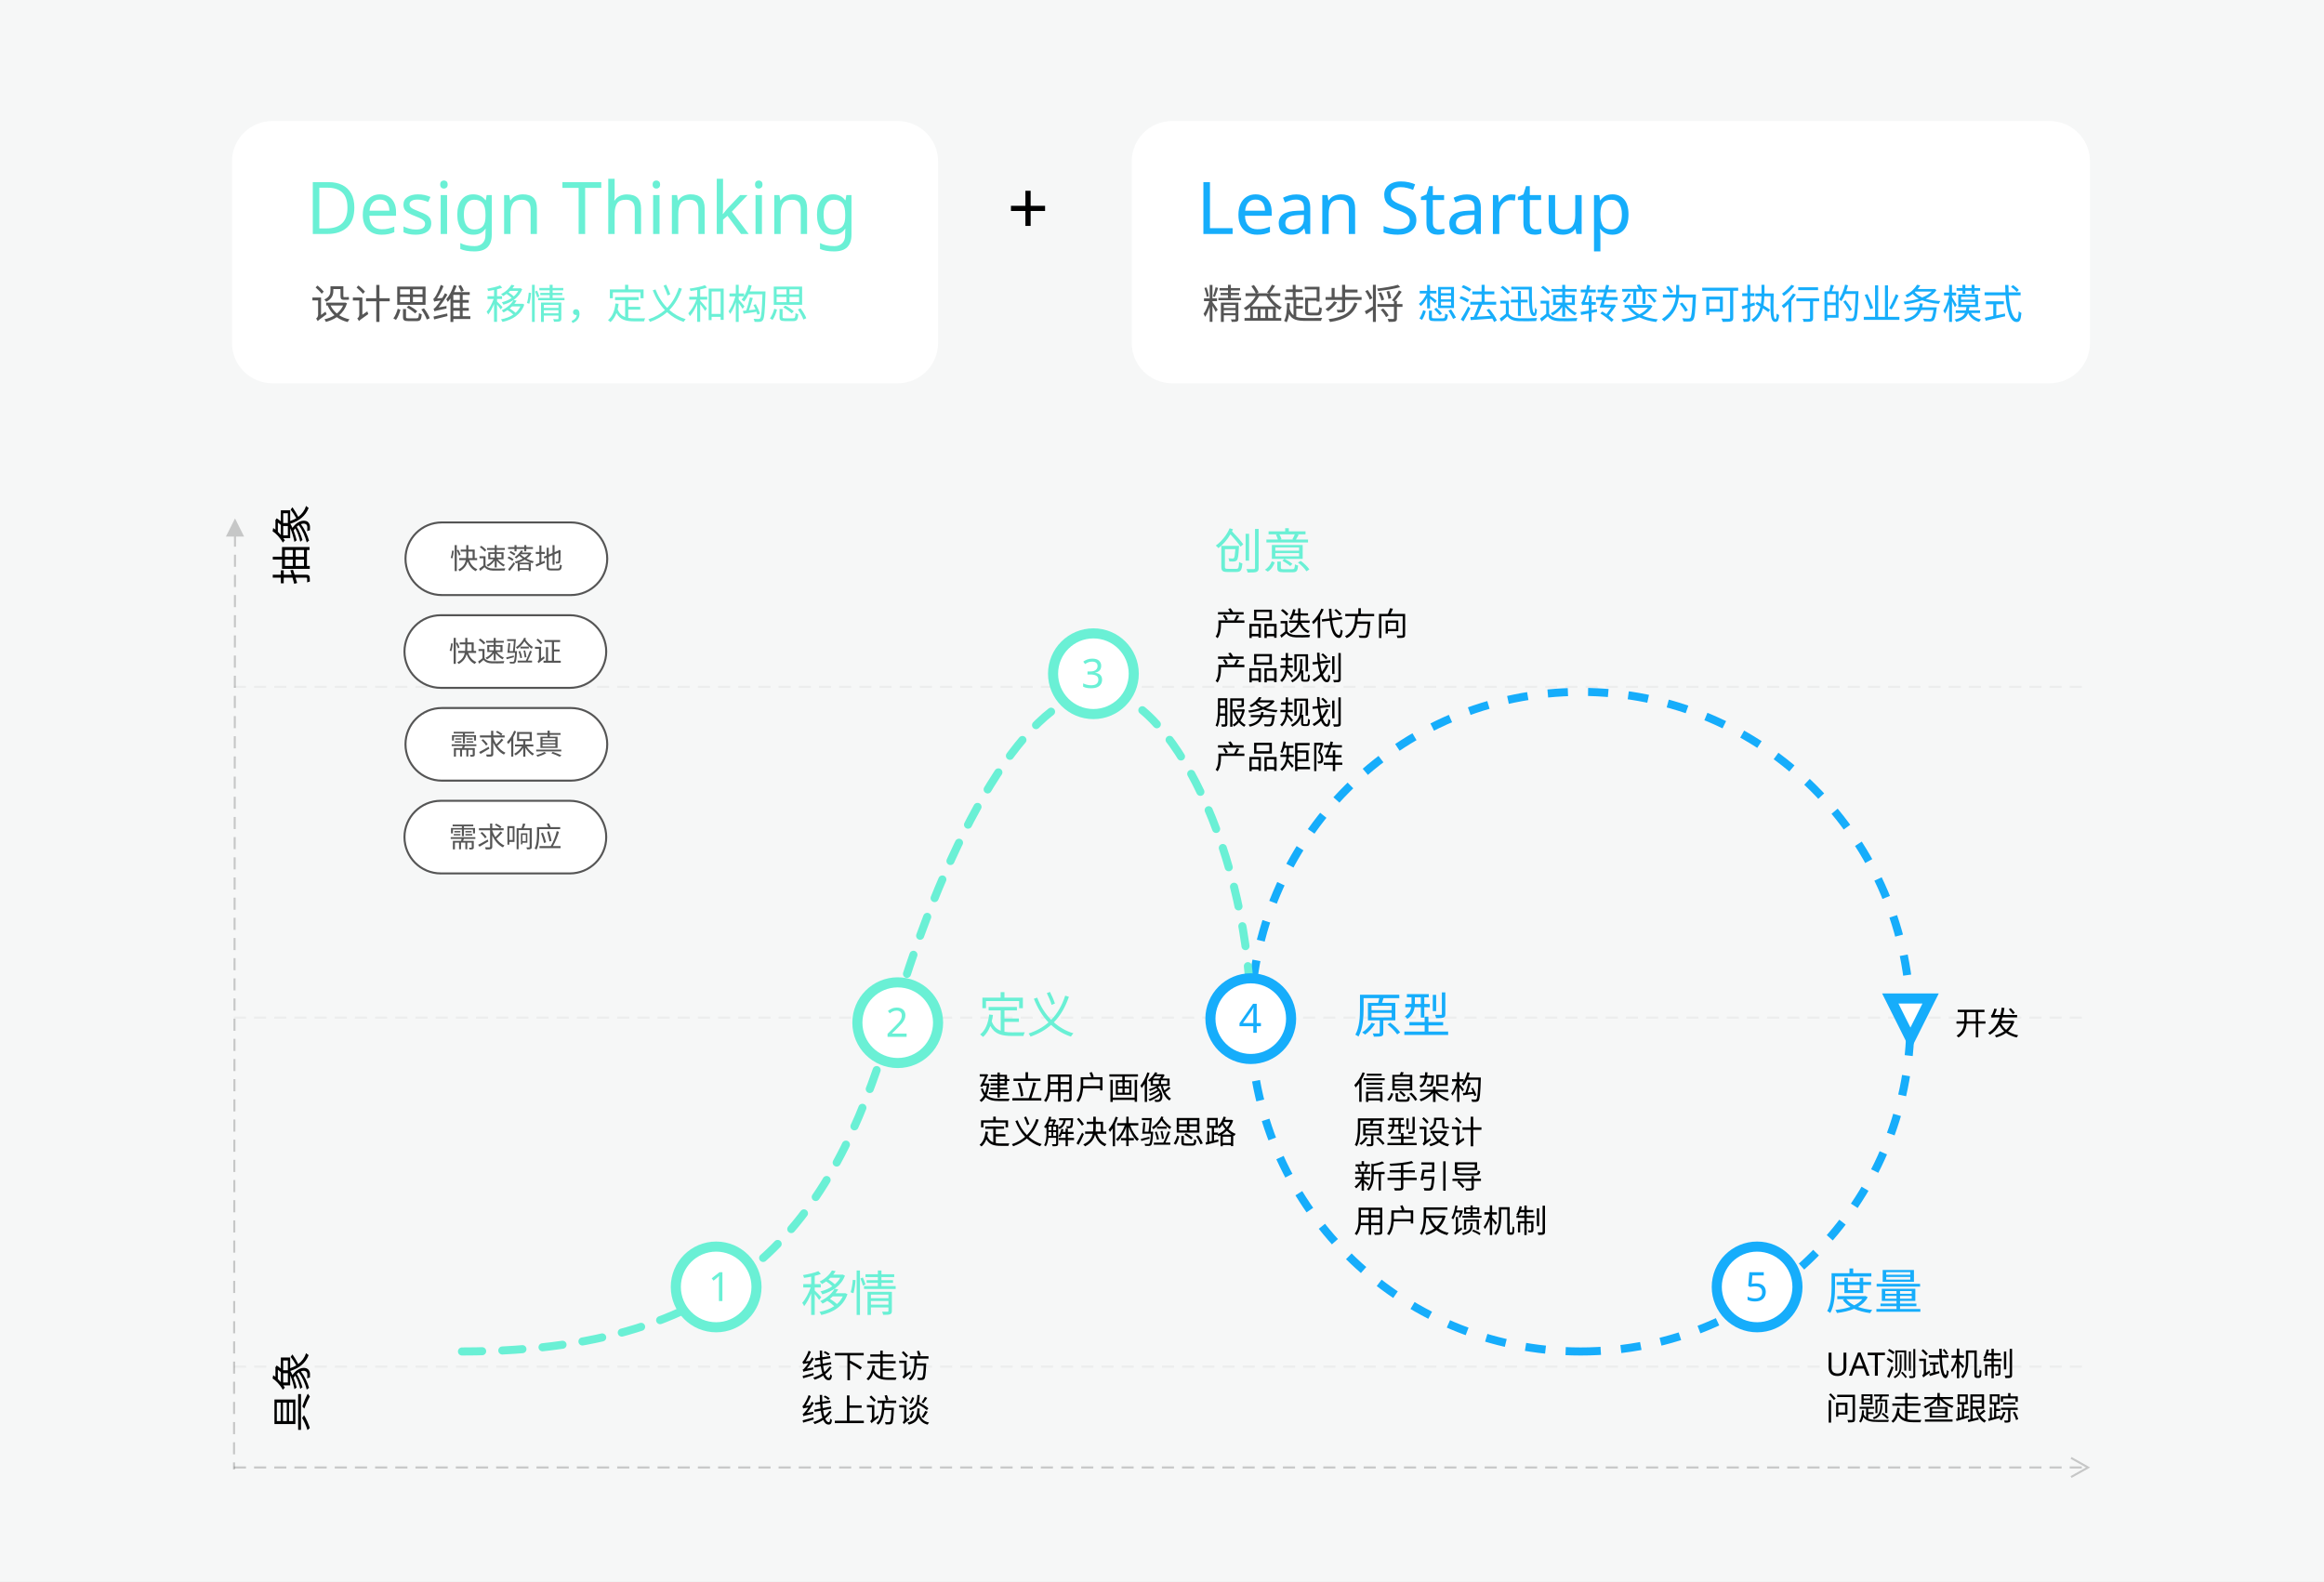
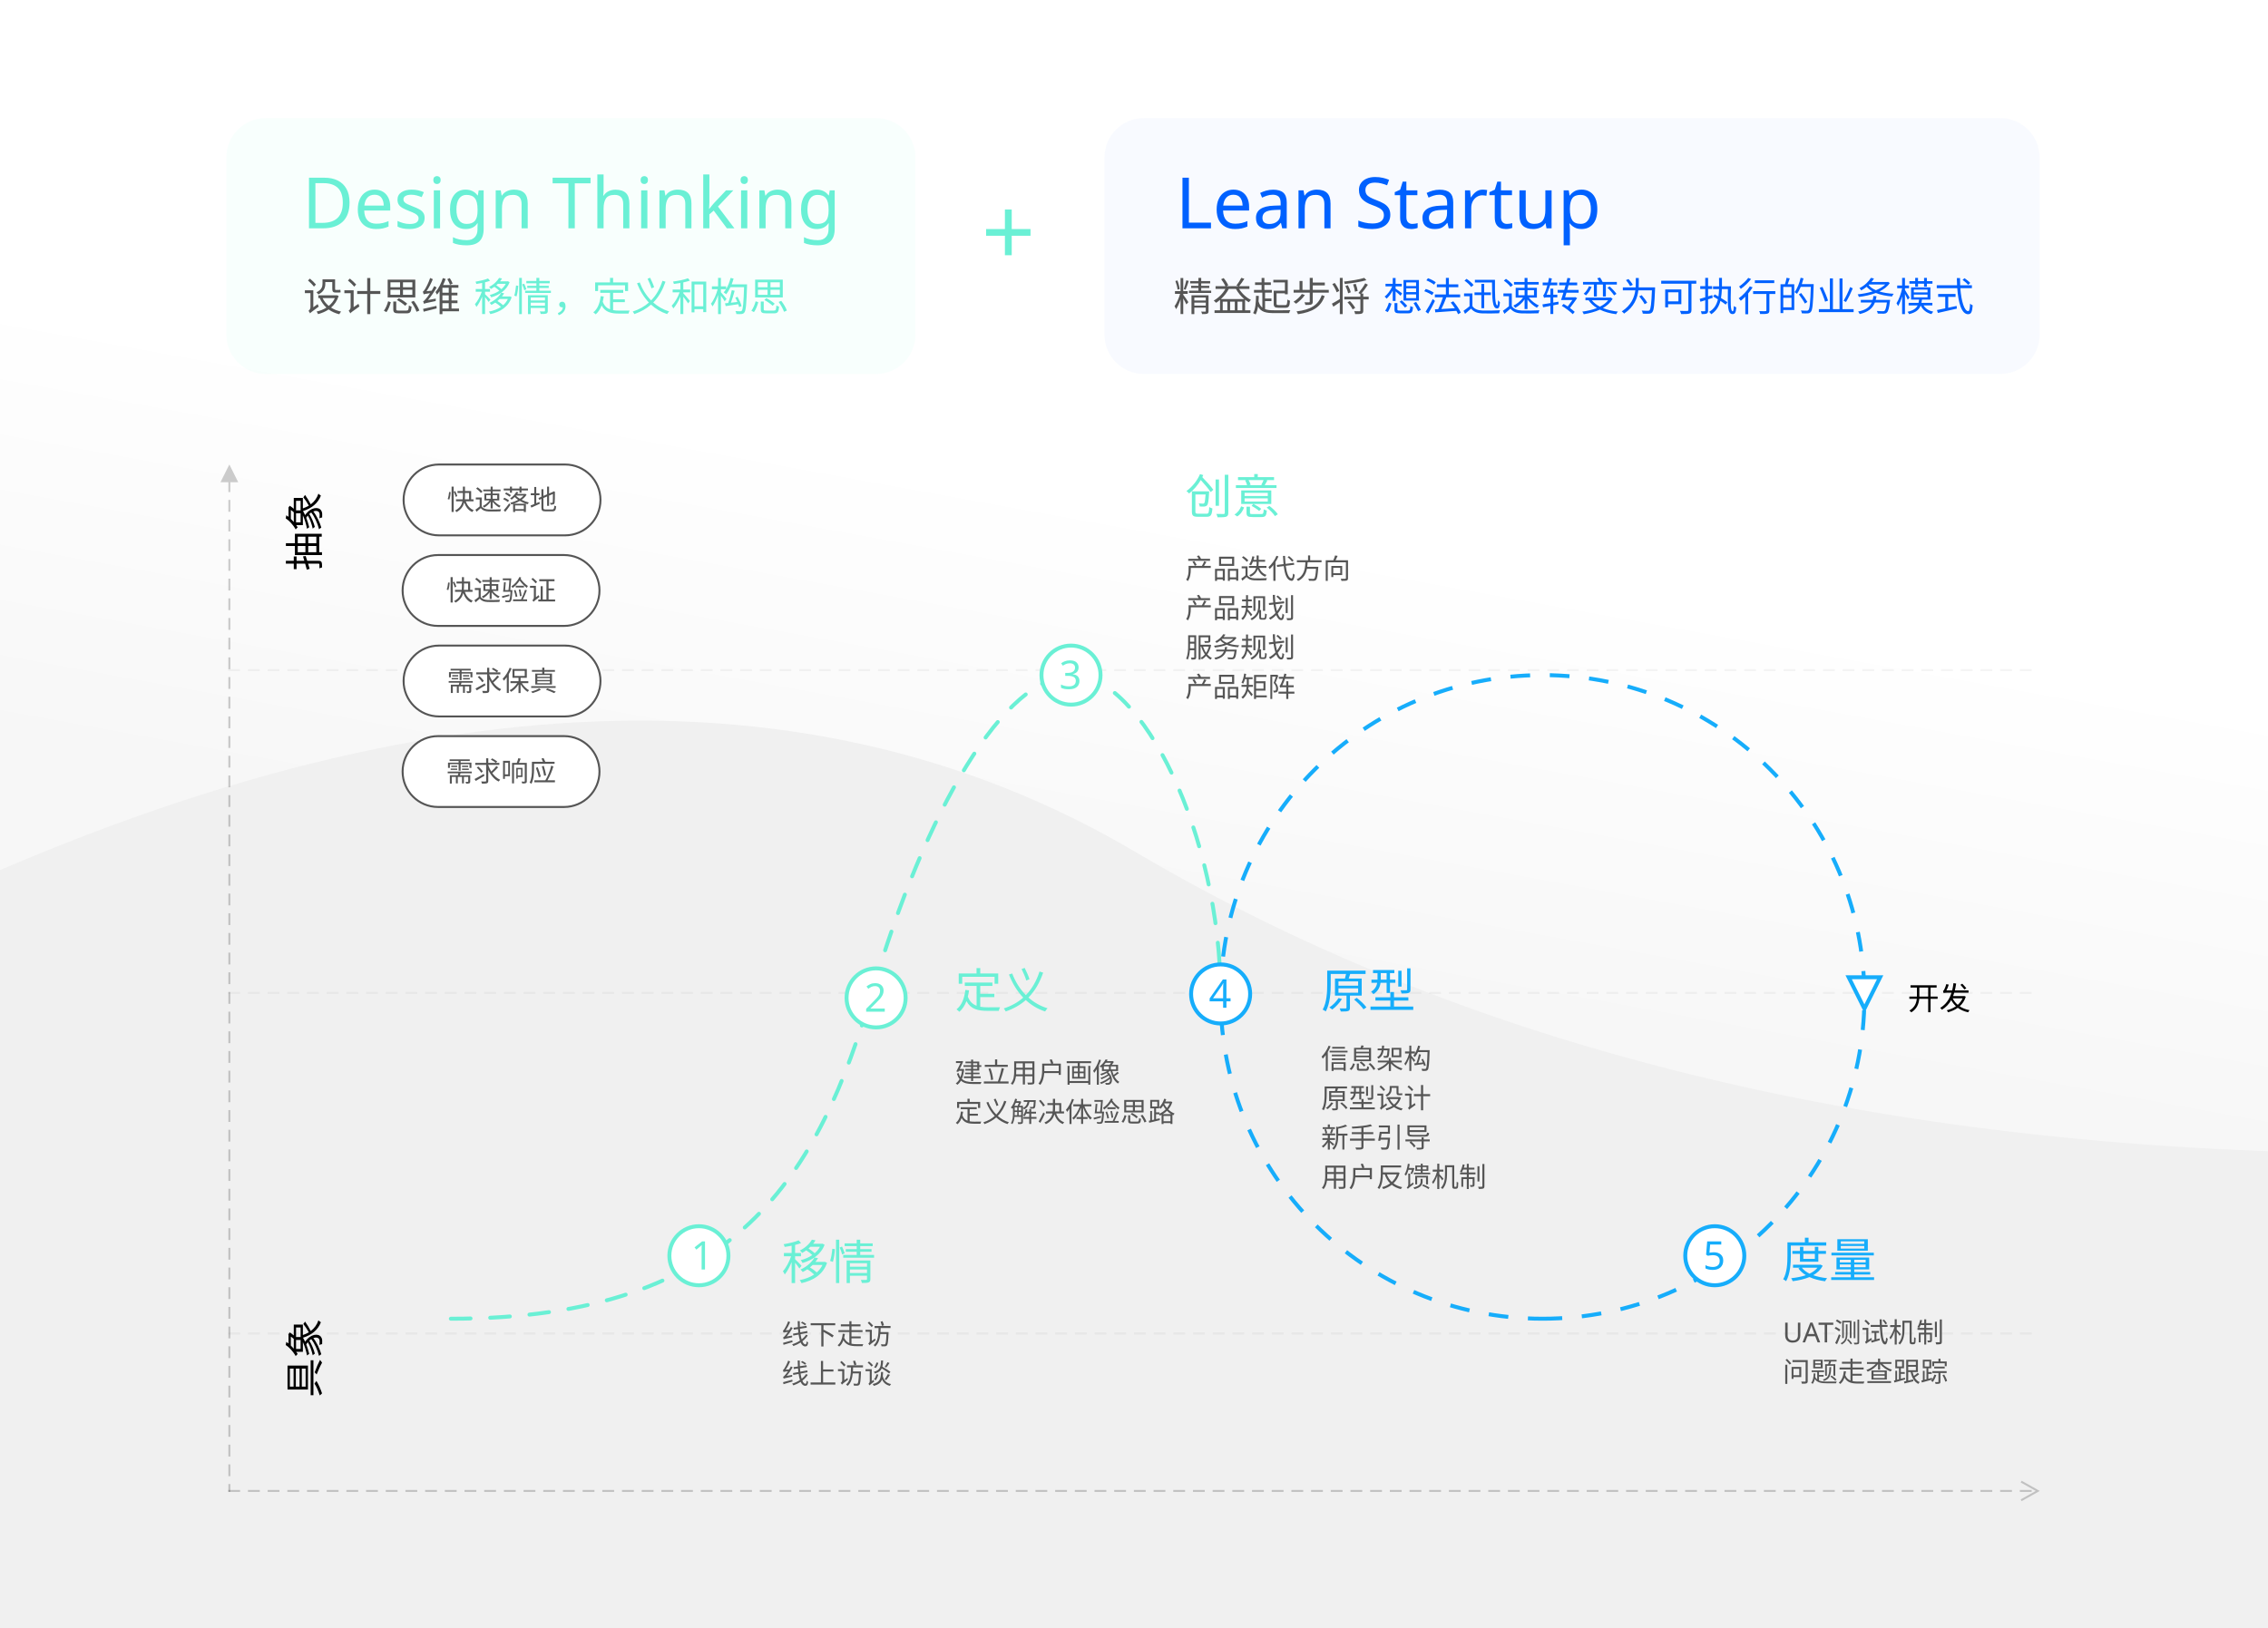
- <svg xmlns="http://www.w3.org/2000/svg" width="1152px" height="784px" viewBox="0 0 1152 784" version="1.1">
+ <svg xmlns="http://www.w3.org/2000/svg" xmlns:xlink="http://www.w3.org/1999/xlink" width="1152px" height="827px" viewBox="0 0 1152 827" version="1.1">
+   <defs>
+     <rect id="path-1" x="0" y="0" width="1152" height="827" />
+     <linearGradient x1="59.523%" y1="51.56%" x2="48.038%" y2="82.498%" id="linearGradient-3">
+       <stop stop-color="#FFFFFF" offset="0%" />
+       <stop stop-color="#FFFFFF" offset="0.881%" />
+       <stop stop-color="#F7F7F7" offset="100%" />
+     </linearGradient>
+   </defs>
  <g id="我的网页-0311" stroke="none" stroke-width="1" fill="none" fill-rule="evenodd">
    <g id="project-2" transform="translate(-414, -3967)">
      <g id="Group-4" transform="translate(414, 3967)">
-         <rect id="Rectangle-Copy-4" fill="#F6F7F7" x="0" y="0" width="1152" height="784" />
-         <g id="Group-86" transform="translate(115, 60)">
-           <rect id="Rectangle" fill="#FFFFFF" x="0" y="0" width="350" height="130" rx="20" />
-           <rect id="Rectangle-Copy-20" fill="#FFFFFF" x="446" y="0" width="475" height="130" rx="20" />
-           <text id="Design-Thinking-+-Le" font-family="PingFangSC-Semibold, PingFang SC" font-size="36" font-weight="500">
-             <tspan x="36.566" y="56" fill="#6AF0D5">Design Thinking</tspan>
-             <tspan x="312.398" y="56" fill="#FFFFFF">      </tspan>
-             <tspan x="384.326" y="56" fill="#000000">+</tspan>
-             <tspan x="406.106" y="56" fill="#FFFFFF">      </tspan>
-             <tspan x="478.034" y="56" fill="#16ADFB">Lean Startup</tspan>
-           </text>
-           <text id="设计思维-移情，定义和构思" font-family="PingFangSC-Semibold, PingFang SC" font-size="20" font-weight="500">
-             <tspan x="39" y="98" fill="#555555">设计思维 </tspan>
-             <tspan x="125.66" y="98" fill="#6AF0D5">移情，定义和构思</tspan>
-           </text>
-           <text id="精益起步将-想法迅速转变为可执行的业务模" font-family="PingFangSC-Semibold, PingFang SC" font-size="20" font-weight="500">
-             <tspan x="481" y="98" fill="#555555">精益起步将 </tspan>
-             <tspan x="587.66" y="98" fill="#16ADFB">想法迅速转变为可执行的业务模式</tspan>
-           </text>
+         <mask id="mask-2" fill="white">
+           <use xlink:href="#path-1" />
+         </mask>
+         <g id="Rectangle-Copy-4" />
+         <path d="M-75,477 C187,345.667 404.333,331 577,433 C749.667,535 963,586 1217,586 L1217,-56 L-75,-56 L-75,477 Z" id="Path-7" fill="url(#linearGradient-3)" mask="url(#mask-2)" />
+         <g id="Group-86" mask="url(#mask-2)">
+           <g transform="translate(115, 60)">
+             <rect id="Rectangle" fill-opacity="0.05" fill="#6AF0D5" fill-rule="evenodd" x="0" y="0" width="350" height="130" rx="20" />
+             <rect id="Rectangle-Copy-20" fill-opacity="0.03" fill="#0061FF" fill-rule="evenodd" x="446" y="0" width="475" height="130" rx="20" />
+             <text id="Design-Thinking-Lean" fill="none" font-family="PingFangSC-Semibold, PingFang SC" font-size="36" font-weight="500">
+               <tspan x="38.468" y="56" fill="#6AF0D5">Design Thinking</tspan>
+               <tspan x="314.3" y="56" fill="#FFFFFF">              </tspan>
+               <tspan x="482.132" y="56" fill="#0061FF">Lean Startup</tspan>
+             </text>
+             <text id="设计思维-移情，定义和构思" fill="none" font-family="PingFangSC-Semibold, PingFang SC" font-size="20" font-weight="500">
+               <tspan x="39" y="98" fill="#555555">设计思维 </tspan>
+               <tspan x="125.66" y="98" fill="#6AF0D5">移情，定义和构思</tspan>
+             </text>
+             <text id="精益起步将-想法迅速转变为可执行的业务模" fill="none" font-family="PingFangSC-Semibold, PingFang SC" font-size="20" font-weight="500">
+               <tspan x="481" y="98" fill="#555555">精益起步将 </tspan>
+               <tspan x="587.66" y="98" fill="#0061FF">想法迅速转变为可执行的业务模式</tspan>
+             </text>
+           </g>
        </g>
-         <g id="Group-93" transform="translate(115, 250)">
-           <g id="Group-38">
-             <g id="Group-32">
-               <line x1="1.444" y1="254.5" x2="919.556" y2="254.5" id="Line" stroke-opacity="0.197" stroke="#000000" opacity="0.2" stroke-linecap="square" stroke-dasharray="5" />
-               <line x1="1.444" y1="90.5" x2="919.556" y2="90.5" id="Line-Copy-2" stroke-opacity="0.197" stroke="#000000" opacity="0.2" stroke-linecap="square" stroke-dasharray="5" />
-               <line x1="1.502" y1="427.5" x2="919.5" y2="427.5" id="Line-Copy" stroke-opacity="0.197" stroke="#000000" opacity="0.2" stroke-linecap="square" stroke-dasharray="5" />
-               <text id="创意-产品迭代方向-产品规划-服务规划" font-family="PingFangSC-Semibold, PingFang SC" font-size="24" font-weight="500">
-                 <tspan x="487" y="32" fill="#6AF0D5">创意</tspan>
-                 <tspan x="535" y="32" font-size="16" fill="#6AF0D5" />
-                 <tspan x="487" y="65" font-family="PingFangSC-Regular, PingFang SC" font-size="16" font-weight="normal" fill="#000000">产品迭代方向</tspan>
-                 <tspan x="487" y="87" font-family="PingFangSC-Regular, PingFang SC" font-size="16" font-weight="normal" fill="#000000">产品规划</tspan>
-                 <tspan x="487" y="109" font-family="PingFangSC-Regular, PingFang SC" font-size="16" font-weight="normal" fill="#000000">服务规划</tspan>
-                 <tspan x="487" y="131" font-family="PingFangSC-Regular, PingFang SC" font-size="16" font-weight="normal" fill="#000000">产品矩阵</tspan>
-               </text>
-               <text id="原型-信息架构-原型设计-新手引导-用户" font-family="PingFangSC-Semibold, PingFang SC" font-size="24" font-weight="500">
-                 <tspan x="556" y="262" fill="#16ADFB">原型</tspan>
-                 <tspan x="604" y="262" font-size="16" fill="#6AF0D5" />
-                 <tspan x="556" y="295" font-family="PingFangSC-Regular, PingFang SC" font-size="16" font-weight="normal" fill="#000000">信息架构</tspan>
-                 <tspan x="556" y="317" font-family="PingFangSC-Regular, PingFang SC" font-size="16" font-weight="normal" fill="#000000">原型设计</tspan>
-                 <tspan x="556" y="339" font-family="PingFangSC-Regular, PingFang SC" font-size="16" font-weight="normal" fill="#000000">新手引导</tspan>
-                 <tspan x="556" y="361" font-family="PingFangSC-Regular, PingFang SC" font-size="16" font-weight="normal" fill="#000000">用户反馈机制</tspan>
-               </text>
-               <text id="度量-UAT测试机制-问题走查跟踪" font-family="PingFangSC-Semibold, PingFang SC" font-size="24" font-weight="500">
-                 <tspan x="790" y="399" fill="#16ADFB">度量</tspan>
-                 <tspan x="838" y="399" font-size="16" fill="#6AF0D5" />
-                 <tspan x="790" y="432" font-family="PingFangSC-Regular, PingFang SC" font-size="16" font-weight="normal" fill="#000000">UAT测试机制</tspan>
-                 <tspan x="790" y="454" font-family="PingFangSC-Regular, PingFang SC" font-size="16" font-weight="normal" fill="#000000">问题走查跟踪</tspan>
-               </text>
-               <text id="开发" font-family="PingFangSC-Regular, PingFang SC" font-size="16" font-weight="normal" fill="#000000">
-                 <tspan x="854" y="263">开发</tspan>
-               </text>
-               <text id="抽象" transform="translate(30, 20) rotate(-90) translate(-30, -20) " font-family="PingFangSC-Regular, PingFang SC" font-size="20" font-weight="normal" fill="#000000">
-                 <tspan x="10" y="27">抽象</tspan>
-               </text>
-               <text id="具象" transform="translate(30, 440) rotate(-90) translate(-30, -440) " font-family="PingFangSC-Regular, PingFang SC" font-size="20" font-weight="normal" fill="#000000">
-                 <tspan x="10" y="447">具象</tspan>
-               </text>
-               <path d="M668.5,420 C758.799,420 832,346.799 832,256.5 C832,166.201 758.799,93 668.5,93 C578.201,93 505,166.201 505,256.5 C505,346.799 578.201,420 668.5,420 Z" id="Oval" stroke="#16ADFB" stroke-width="4" stroke-dasharray="10" />
-               <path d="M114,420 C260,420 301,346 328,254 C355,162 395,93 430,93 C465,93 505,174 505,256" id="Path-2" stroke="#6AF0D5" stroke-width="4" stroke-linecap="round" stroke-dasharray="10" />
-               <g id="Group-13" transform="translate(410, 72)" />
-               <g id="Group-13-Copy-3" transform="translate(485, 235)">
-                 <circle id="Oval" stroke="#16ADFB" stroke-width="5" fill="#FFFFFF" cx="20" cy="20" r="20" />
-                 <text id="4" font-family="PingFangSC-Semibold, PingFang SC" font-size="20" font-weight="500" fill="#16ADFB">
-                   <tspan x="14" y="27">4</tspan>
+         <text id="+" mask="url(#mask-2)" font-family="PingFangSC-Semibold, PingFang SC" font-size="48" font-weight="500" fill="#6AF0D5">
+           <tspan x="498.48" y="135">+</tspan>
+         </text>
+         <g id="Group-93" mask="url(#mask-2)">
+           <g transform="translate(116, 236)">
+             <g id="Group-38" stroke="none" stroke-width="1" fill="none" fill-rule="evenodd">
+               <g id="Group-32">
+                 <line x1="0.444" y1="268.5" x2="918.556" y2="268.5" id="Line" stroke-opacity="0.197" stroke="#000000" opacity="0.2" stroke-linecap="square" stroke-dasharray="5" />
+                 <line x1="0.444" y1="104.5" x2="918.556" y2="104.5" id="Line-Copy-2" stroke-opacity="0.197" stroke="#000000" opacity="0.2" stroke-linecap="square" stroke-dasharray="5" />
+                 <line x1="0.502" y1="441.5" x2="918.5" y2="441.5" id="Line-Copy" stroke-opacity="0.197" stroke="#000000" opacity="0.2" stroke-linecap="square" stroke-dasharray="5" />
+                 <text id="创意" font-family="PingFangSC-Semibold, PingFang SC" font-size="24" font-weight="500" fill="#6AF0D5">
+                   <tspan x="486" y="25">创意</tspan>
                </text>
+                 <text id="产品迭代方向-产品规划-服务规划-产品矩" font-family="PingFangSC-Regular, PingFang SC" font-size="14" font-weight="normal" fill="#555555">
+                   <tspan x="486" y="58">产品迭代方向</tspan>
+                   <tspan x="486" y="78">产品规划</tspan>
+                   <tspan x="486" y="98">服务规划</tspan>
+                   <tspan x="486" y="118">产品矩阵</tspan>
+                 </text>
+                 <text id="原型" font-family="PingFangSC-Semibold, PingFang SC" font-size="24" font-weight="500" fill="#16ADFB">
+                   <tspan x="555" y="276">原型</tspan>
+                 </text>
+                 <text id="信息架构-原型设计-新手引导-用户反馈机" font-family="PingFangSC-Regular, PingFang SC" font-size="14" font-weight="normal" fill="#555555">
+                   <tspan x="555" y="307">信息架构</tspan>
+                   <tspan x="555" y="327">原型设计</tspan>
+                   <tspan x="555" y="347">新手引导</tspan>
+                   <tspan x="555" y="367">用户反馈机制</tspan>
+                 </text>
+                 <text id="度量" font-family="PingFangSC-Semibold, PingFang SC" font-size="24" font-weight="500" fill="#16ADFB">
+                   <tspan x="789" y="413">度量</tspan>
+                 </text>
+                 <text id="UAT测试机制-问题走查跟踪" font-family="PingFangSC-Regular, PingFang SC" font-size="14" font-weight="normal" fill="#555555">
+                   <tspan x="789.5" y="446">UAT测试机制</tspan>
+                   <tspan x="789.5" y="466">问题走查跟踪</tspan>
+                 </text>
+                 <text id="开发" font-family="PingFangSC-Regular, PingFang SC" font-size="16" font-weight="normal" fill="#000000">
+                   <tspan x="853" y="277">开发</tspan>
+                 </text>
+                 <text id="抽象" transform="translate(39, 34) rotate(-90) translate(-39, -34) " font-family="PingFangSC-Regular, PingFang SC" font-size="20" font-weight="normal" fill="#000000">
+                   <tspan x="19" y="41">抽象</tspan>
+                 </text>
+                 <text id="具象" transform="translate(39, 454) rotate(-90) translate(-39, -454) " font-family="PingFangSC-Regular, PingFang SC" font-size="20" font-weight="normal" fill="#000000">
+                   <tspan x="19" y="461">具象</tspan>
+                 </text>
+                 <path d="M667.5,434 C757.799,434 831,360.799 831,270.5 C831,180.201 757.799,107 667.5,107 C577.201,107 504,180.201 504,270.5 C504,360.799 577.201,434 667.5,434 Z" id="Oval" stroke="#16ADFB" stroke-width="2" stroke-dasharray="10" />
+                 <path d="M113,434 C259,434 300,360 327,268 C354,176 394,107 429,107 C464,107 504,188 504,270" id="Path-2" stroke="#6AF0D5" stroke-width="2" stroke-linecap="round" stroke-dasharray="10" />
+                 <g id="Group-13" transform="translate(409, 86)" />
+                 <g id="Group-13-Copy-3" transform="translate(489, 254)">
+                   <circle id="Oval" stroke="#16ADFB" stroke-width="2" fill="#FFFFFF" cx="15" cy="15" r="15" />
+                   <text id="4" font-family="PingFangSC-Semibold, PingFang SC" font-size="20" font-weight="500" fill="#16ADFB">
+                     <tspan x="9" y="22">4</tspan>
+                   </text>
+                 </g>
+                 <g id="Group-13-Copy-4" transform="translate(740, 387)">
+                   <circle id="Oval" stroke="#16ADFB" stroke-width="2" fill="#FFFFFF" cx="15" cy="15" r="15" />
+                   <text id="5" font-family="PingFangSC-Semibold, PingFang SC" font-size="20" font-weight="500" fill="#16ADFB">
+                     <tspan x="9" y="22">5</tspan>
+                   </text>
+                 </g>
+                 <polygon id="Triangle" stroke="#16ADFB" stroke-width="2" fill="#FFFFFF" transform="translate(831, 268.5) scale(1, -1) translate(-831, -268.5) " points="831 260.5 839 276.5 823 276.5" />
+                 <g id="Group-19" transform="translate(224, 387)">
+                   <text id="移情" font-family="PingFangSC-Semibold, PingFang SC" font-size="24" font-weight="500" fill="#6AF0D5">
+                     <tspan x="57" y="27">移情</tspan>
+                     <tspan x="105" y="27" font-size="16" />
+                   </text>
+                   <text id="线下走访-线上访谈" font-family="PingFangSC-Regular, PingFang SC" font-size="14" font-weight="normal" fill="#555555">
+                     <tspan x="57" y="60">线下走访</tspan>
+                     <tspan x="57" y="80">线上访谈</tspan>
+                   </text>
+                   <g id="Group-13-Copy-2">
+                     <circle id="Oval" stroke="#6AF0D5" stroke-width="2" fill="#FFFFFF" cx="15" cy="15" r="15" />
+                     <text id="1" font-family="PingFangSC-Semibold, PingFang SC" font-size="20" font-weight="500" fill="#6AF0D5">
+                       <tspan x="11" y="22">1</tspan>
+                     </text>
+                   </g>
+                 </g>
+                 <g id="Group-18" transform="translate(314, 251)">
+                   <text id="定义" font-family="PingFangSC-Semibold, PingFang SC" font-size="24" font-weight="500">
+                     <tspan x="55" y="25" fill="#6AF0D5">定义</tspan>
+                     <tspan x="103" y="25" font-size="16" fill="#6AF0D5" />
+                     <tspan x="55" y="58" font-family="PingFangSC-Regular, PingFang SC" font-size="16" font-weight="normal" fill="#000000" />
+                   </text>
+                   <text id="建立用户画像-定义解决体验思路" font-family="PingFangSC-Regular, PingFang SC" font-size="14" font-weight="normal" fill="#555555">
+                     <tspan x="55" y="63">建立用户画像</tspan>
+                     <tspan x="55" y="83">定义解决体验思路</tspan>
+                   </text>
+                   <g id="Group-13-Copy" transform="translate(0, 5)">
+                     <circle id="Oval" stroke="#6AF0D5" stroke-width="2" fill="#FFFFFF" cx="15" cy="15" r="15" />
+                     <text id="2" font-family="PingFangSC-Semibold, PingFang SC" font-size="20" font-weight="500" fill="#6AF0D5">
+                       <tspan x="9" y="22">2</tspan>
+                     </text>
+                   </g>
+                 </g>
+                 <path id="Line-Copy-2" d="M1,518 L1,522 L0,522 L0,518 L1,518 Z M1,508 L1,514 L0,514 L0,508 L1,508 Z M1,498 L1,504 L0,504 L0,498 L1,498 Z M1,488 L1,494 L0,494 L0,488 L1,488 Z M1,478 L1,484 L0,484 L0,478 L1,478 Z M1,468 L1,474 L0,474 L0,468 L1,468 Z M1,458 L1,464 L0,464 L0,458 L1,458 Z M1,448 L1,454 L0,454 L0,448 L1,448 Z M1,438 L1,444 L0,444 L0,438 L1,438 Z M1,428 L1,434 L0,434 L0,428 L1,428 Z M1,418 L1,424 L0,424 L0,418 L1,418 Z M1,408 L1,414 L0,414 L0,408 L1,408 Z M1,398 L1,404 L0,404 L0,398 L1,398 Z M1,388 L1,394 L0,394 L0,388 L1,388 Z M1,378 L1,384 L0,384 L0,378 L1,378 Z M1,368 L1,374 L0,374 L0,368 L1,368 Z M1,358 L1,364 L0,364 L0,358 L1,358 Z M1,348 L1,354 L0,354 L0,348 L1,348 Z M1,338 L1,344 L0,344 L0,338 L1,338 Z M1,328 L1,334 L0,334 L0,328 L1,328 Z M1,318 L1,324 L0,324 L0,318 L1,318 Z M1,308 L1,314 L0,314 L0,308 L1,308 Z M1,298 L1,304 L0,304 L0,298 L1,298 Z M1,288 L1,294 L0,294 L0,288 L1,288 Z M1,278 L1,284 L0,284 L0,278 L1,278 Z M1,268 L1,274 L0,274 L0,268 L1,268 Z M1,258 L1,264 L0,264 L0,258 L1,258 Z M1,248 L1,254 L0,254 L0,248 L1,248 Z M1,238 L1,244 L0,244 L0,238 L1,238 Z M1,228 L1,234 L0,234 L0,228 L1,228 Z M1,218 L1,224 L0,224 L0,218 L1,218 Z M1,208 L1,214 L0,214 L0,208 L1,208 Z M1,198 L1,204 L0,204 L0,198 L1,198 Z M1,188 L1,194 L0,194 L0,188 L1,188 Z M1,178 L1,184 L0,184 L0,178 L1,178 Z M1,168 L1,174 L0,174 L0,168 L1,168 Z M1,158 L1,164 L0,164 L0,158 L1,158 Z M1,148 L1,154 L0,154 L0,148 L1,148 Z M1,138 L1,144 L0,144 L0,138 L1,138 Z M1,128 L1,134 L0,134 L0,128 L1,128 Z M1,118 L1,124 L0,124 L0,118 L1,118 Z M1,108 L1,114 L0,114 L0,108 L1,108 Z M1,98 L1,104 L0,104 L0,98 L1,98 Z M1,88 L1,94 L0,94 L0,88 L1,88 Z M1,78 L1,84 L0,84 L0,78 L1,78 Z M1,68 L1,74 L0,74 L0,68 L1,68 Z M1,58 L1,64 L0,64 L0,58 L1,58 Z M1,48 L1,54 L0,54 L0,48 L1,48 Z M1,38 L1,44 L0,44 L0,38 L1,38 Z M1,28 L1,34 L0,34 L0,28 L1,28 Z M1,18 L1,24 L0,24 L0,18 L1,18 Z M0.5,0 L5,9 L1,9 L1,14 L0,14 L0,9 L-4,9 L0.5,0 Z" fill-opacity="0.197" fill="#000000" fill-rule="nonzero" />
+                 <path id="Line-Copy" d="M910.865,516.319 L911.301,516.564 L919.301,521.064 L920.076,521.5 L919.301,521.936 L911.301,526.436 L910.865,526.681 L910.375,525.809 L910.811,525.564 L918.036,521.5 L910.811,517.436 L910.375,517.191 L910.865,516.319 Z M5.944,521 L5.944,522 L-0.056,522 L-0.056,521 L5.944,521 Z M15.944,521 L15.944,522 L9.944,522 L9.944,521 L15.944,521 Z M25.944,521 L25.944,522 L19.944,522 L19.944,521 L25.944,521 Z M35.944,521 L35.944,522 L29.944,522 L29.944,521 L35.944,521 Z M45.944,521 L45.944,522 L39.944,522 L39.944,521 L45.944,521 Z M55.944,521 L55.944,522 L49.944,522 L49.944,521 L55.944,521 Z M65.944,521 L65.944,522 L59.944,522 L59.944,521 L65.944,521 Z M75.944,521 L75.944,522 L69.944,522 L69.944,521 L75.944,521 Z M85.944,521 L85.944,522 L79.944,522 L79.944,521 L85.944,521 Z M95.944,521 L95.944,522 L89.944,522 L89.944,521 L95.944,521 Z M105.944,521 L105.944,522 L99.944,522 L99.944,521 L105.944,521 Z M115.944,521 L115.944,522 L109.944,522 L109.944,521 L115.944,521 Z M125.944,521 L125.944,522 L119.944,522 L119.944,521 L125.944,521 Z M135.944,521 L135.944,522 L129.944,522 L129.944,521 L135.944,521 Z M145.944,521 L145.944,522 L139.944,522 L139.944,521 L145.944,521 Z M155.944,521 L155.944,522 L149.944,522 L149.944,521 L155.944,521 Z M165.944,521 L165.944,522 L159.944,522 L159.944,521 L165.944,521 Z M175.944,521 L175.944,522 L169.944,522 L169.944,521 L175.944,521 Z M185.944,521 L185.944,522 L179.944,522 L179.944,521 L185.944,521 Z M195.944,521 L195.944,522 L189.944,522 L189.944,521 L195.944,521 Z M205.944,521 L205.944,522 L199.944,522 L199.944,521 L205.944,521 Z M215.944,521 L215.944,522 L209.944,522 L209.944,521 L215.944,521 Z M225.944,521 L225.944,522 L219.944,522 L219.944,521 L225.944,521 Z M235.944,521 L235.944,522 L229.944,522 L229.944,521 L235.944,521 Z M245.944,521 L245.944,522 L239.944,522 L239.944,521 L245.944,521 Z M255.944,521 L255.944,522 L249.944,522 L249.944,521 L255.944,521 Z M265.944,521 L265.944,522 L259.944,522 L259.944,521 L265.944,521 Z M275.944,521 L275.944,522 L269.944,522 L269.944,521 L275.944,521 Z M285.944,521 L285.944,522 L279.944,522 L279.944,521 L285.944,521 Z M295.944,521 L295.944,522 L289.944,522 L289.944,521 L295.944,521 Z M305.944,521 L305.944,522 L299.944,522 L299.944,521 L305.944,521 Z M315.944,521 L315.944,522 L309.944,522 L309.944,521 L315.944,521 Z M325.944,521 L325.944,522 L319.944,522 L319.944,521 L325.944,521 Z M335.944,521 L335.944,522 L329.944,522 L329.944,521 L335.944,521 Z M345.944,521 L345.944,522 L339.944,522 L339.944,521 L345.944,521 Z M355.944,521 L355.944,522 L349.944,522 L349.944,521 L355.944,521 Z M365.944,521 L365.944,522 L359.944,522 L359.944,521 L365.944,521 Z M375.944,521 L375.944,522 L369.944,522 L369.944,521 L375.944,521 Z M385.944,521 L385.944,522 L379.944,522 L379.944,521 L385.944,521 Z M395.944,521 L395.944,522 L389.944,522 L389.944,521 L395.944,521 Z M405.944,521 L405.944,522 L399.944,522 L399.944,521 L405.944,521 Z M415.944,521 L415.944,522 L409.944,522 L409.944,521 L415.944,521 Z M425.944,521 L425.944,522 L419.944,522 L419.944,521 L425.944,521 Z M435.944,521 L435.944,522 L429.944,522 L429.944,521 L435.944,521 Z M445.944,521 L445.944,522 L439.944,522 L439.944,521 L445.944,521 Z M455.944,521 L455.944,522 L449.944,522 L449.944,521 L455.944,521 Z M465.944,521 L465.944,522 L459.944,522 L459.944,521 L465.944,521 Z M475.944,521 L475.944,522 L469.944,522 L469.944,521 L475.944,521 Z M485.944,521 L485.944,522 L479.944,522 L479.944,521 L485.944,521 Z M495.944,521 L495.944,522 L489.944,522 L489.944,521 L495.944,521 Z M505.944,521 L505.944,522 L499.944,522 L499.944,521 L505.944,521 Z M515.944,521 L515.944,522 L509.944,522 L509.944,521 L515.944,521 Z M525.944,521 L525.944,522 L519.944,522 L519.944,521 L525.944,521 Z M535.944,521 L535.944,522 L529.944,522 L529.944,521 L535.944,521 Z M545.944,521 L545.944,522 L539.944,522 L539.944,521 L545.944,521 Z M555.944,521 L555.944,522 L549.944,522 L549.944,521 L555.944,521 Z M565.944,521 L565.944,522 L559.944,522 L559.944,521 L565.944,521 Z M575.944,521 L575.944,522 L569.944,522 L569.944,521 L575.944,521 Z M585.944,521 L585.944,522 L579.944,522 L579.944,521 L585.944,521 Z M595.944,521 L595.944,522 L589.944,522 L589.944,521 L595.944,521 Z M605.944,521 L605.944,522 L599.944,522 L599.944,521 L605.944,521 Z M615.944,521 L615.944,522 L609.944,522 L609.944,521 L615.944,521 Z M625.944,521 L625.944,522 L619.944,522 L619.944,521 L625.944,521 Z M635.944,521 L635.944,522 L629.944,522 L629.944,521 L635.944,521 Z M645.944,521 L645.944,522 L639.944,522 L639.944,521 L645.944,521 Z M655.944,521 L655.944,522 L649.944,522 L649.944,521 L655.944,521 Z M665.944,521 L665.944,522 L659.944,522 L659.944,521 L665.944,521 Z M675.944,521 L675.944,522 L669.944,522 L669.944,521 L675.944,521 Z M685.944,521 L685.944,522 L679.944,522 L679.944,521 L685.944,521 Z M695.944,521 L695.944,522 L689.944,522 L689.944,521 L695.944,521 Z M705.944,521 L705.944,522 L699.944,522 L699.944,521 L705.944,521 Z M715.944,521 L715.944,522 L709.944,522 L709.944,521 L715.944,521 Z M725.944,521 L725.944,522 L719.944,522 L719.944,521 L725.944,521 Z M735.944,521 L735.944,522 L729.944,522 L729.944,521 L735.944,521 Z M745.944,521 L745.944,522 L739.944,522 L739.944,521 L745.944,521 Z M755.944,521 L755.944,522 L749.944,522 L749.944,521 L755.944,521 Z M765.944,521 L765.944,522 L759.944,522 L759.944,521 L765.944,521 Z M775.944,521 L775.944,522 L769.944,522 L769.944,521 L775.944,521 Z M785.944,521 L785.944,522 L779.944,522 L779.944,521 L785.944,521 Z M795.944,521 L795.944,522 L789.944,522 L789.944,521 L795.944,521 Z M805.944,521 L805.944,522 L799.944,522 L799.944,521 L805.944,521 Z M815.944,521 L815.944,522 L809.944,522 L809.944,521 L815.944,521 Z M825.944,521 L825.944,522 L819.944,522 L819.944,521 L825.944,521 Z M835.944,521 L835.944,522 L829.944,522 L829.944,521 L835.944,521 Z M845.944,521 L845.944,522 L839.944,522 L839.944,521 L845.944,521 Z M855.944,521 L855.944,522 L849.944,522 L849.944,521 L855.944,521 Z M865.944,521 L865.944,522 L859.944,522 L859.944,521 L865.944,521 Z M875.944,521 L875.944,522 L869.944,522 L869.944,521 L875.944,521 Z M885.944,521 L885.944,522 L879.944,522 L879.944,521 L885.944,521 Z M895.944,521 L895.944,522 L889.944,522 L889.944,521 L895.944,521 Z M905.944,521 L905.944,522 L899.944,522 L899.944,521 L905.944,521 Z M915.944,521 L915.944,522 L909.944,522 L909.944,521 L915.944,521 Z" fill-opacity="0.197" fill="#000000" fill-rule="nonzero" />
              </g>
-               <g id="Group-13-Copy-4" transform="translate(736, 368)">
-                 <circle id="Oval" stroke="#16ADFB" stroke-width="5" fill="#FFFFFF" cx="20" cy="20" r="20" />
-                 <text id="5" font-family="PingFangSC-Semibold, PingFang SC" font-size="20" font-weight="500" fill="#16ADFB">
-                   <tspan x="14" y="27">5</tspan>
-                 </text>
-               </g>
-               <polygon id="Triangle" stroke="#16ADFB" stroke-width="5" fill="#FFFFFF" transform="translate(832, 255) scale(1, -1) translate(-832, -255) " points="832 245 842 265 822 265" />
-               <g id="Group-19" transform="translate(220, 368)">
-                 <text id="移情-线下走访-线上访谈" font-family="PingFangSC-Semibold, PingFang SC" font-size="24" font-weight="500">
-                   <tspan x="62" y="32" fill="#6AF0D5">移情</tspan>
-                   <tspan x="110" y="32" font-size="16" fill="#6AF0D5" />
-                   <tspan x="62" y="65" font-family="PingFangSC-Regular, PingFang SC" font-size="16" font-weight="normal" fill="#000000">线下走访</tspan>
-                   <tspan x="62" y="87" font-family="PingFangSC-Regular, PingFang SC" font-size="16" font-weight="normal" fill="#000000">线上访谈</tspan>
-                 </text>
-                 <g id="Group-13-Copy-2">
-                   <circle id="Oval" stroke="#6AF0D5" stroke-width="5" fill="#FFFFFF" cx="20" cy="20" r="20" />
-                   <text id="1" font-family="PingFangSC-Semibold, PingFang SC" font-size="20" font-weight="500" fill="#6AF0D5">
-                     <tspan x="16" y="27">1</tspan>
+               <g id="Group-36" transform="translate(88, 0)">
+                 <g id="Group-88" transform="translate(0.5, 46)">
+                   <rect id="Rectangle" stroke="#555555" fill="#FFFFFF" x="0" y="0" width="100" height="36" rx="18" />
+                   <text id="快速验证" font-family="PingFangSC-Regular, PingFang SC" font-size="14" font-weight="normal" fill="#555555">
+                     <tspan x="22" y="23">快速验证</tspan>
+                   </text>
+                 </g>
+                 <g id="Group-91" transform="translate(1, 0)">
+                   <rect id="Rectangle" stroke="#555555" fill="#FFFFFF" x="0" y="0" width="100" height="36" rx="18" />
+                   <text id="快速落地" font-family="PingFangSC-Regular, PingFang SC" font-size="14" font-weight="normal" fill="#555555">
+                     <tspan x="22" y="23">快速落地</tspan>
+                   </text>
+                 </g>
+                 <g id="Group-87" transform="translate(1, 92)">
+                   <rect id="Rectangle" stroke="#555555" fill="#FFFFFF" x="0" y="0" width="100" height="36" rx="18" />
+                   <text id="需求保真" font-family="PingFangSC-Regular, PingFang SC" font-size="14" font-weight="normal" fill="#555555">
+                     <tspan x="22" y="23">需求保真</tspan>
+                   </text>
+                 </g>
+                 <g id="Group-92" transform="translate(0.5, 138)">
+                   <rect id="Rectangle" stroke="#555555" fill="#FFFFFF" x="0" y="0" width="100" height="36" rx="18" />
+                   <text id="需求响应" font-family="PingFangSC-Regular, PingFang SC" font-size="14" font-weight="normal" fill="#555555">
+                     <tspan x="22" y="23">需求响应</tspan>
                  </text>
                </g>
              </g>
-               <g id="Group-18" transform="translate(310, 237)">
-                 <text id="定义-建立用户画像-定义解决体验思路" font-family="PingFangSC-Semibold, PingFang SC" font-size="24" font-weight="500">
-                   <tspan x="60" y="25" fill="#6AF0D5">定义</tspan>
-                   <tspan x="108" y="25" font-size="16" fill="#6AF0D5" />
-                   <tspan x="60" y="58" font-family="PingFangSC-Regular, PingFang SC" font-size="16" font-weight="normal" fill="#000000">建立用户画像</tspan>
-                   <tspan x="60" y="80" font-family="PingFangSC-Regular, PingFang SC" font-size="16" font-weight="normal" fill="#000000">定义解决体验思路</tspan>
-                 </text>
-                 <g id="Group-13-Copy">
-                   <circle id="Oval" stroke="#6AF0D5" stroke-width="5" fill="#FFFFFF" cx="20" cy="20" r="20" />
-                   <text id="2" font-family="PingFangSC-Semibold, PingFang SC" font-size="20" font-weight="500" fill="#6AF0D5">
-                     <tspan x="14" y="27">2</tspan>
-                   </text>
-                 </g>
-               </g>
-               <path id="Line-Copy-2" d="M0.503,474.998 L1.503,474.999 L1.503,475.499 L1.5,478.001 L1.499,478.501 L0.499,478.499 L0.5,477.999 L0.503,475.498 L0.503,474.998 Z M0.514,464.998 L1.514,464.999 L1.513,465.499 L1.508,470.499 L1.507,470.999 L0.507,470.998 L0.508,470.498 L0.513,465.498 L0.514,464.998 Z M0.524,454.998 L1.524,454.999 L1.524,455.499 L1.519,460.499 L1.518,460.999 L0.518,460.998 L0.519,460.498 L0.524,455.498 L0.524,454.998 Z M0.535,444.998 L1.535,444.999 L1.535,445.499 L1.529,450.499 L1.529,450.999 L0.529,450.998 L0.529,450.498 L0.535,445.498 L0.535,444.998 Z M0.546,434.998 L1.546,434.999 L1.545,435.499 L1.54,440.499 L1.539,440.999 L0.539,440.998 L0.54,440.498 L0.545,435.498 L0.546,434.998 Z M0.556,424.998 L1.556,424.999 L1.556,425.499 L1.55,430.499 L1.55,430.999 L0.55,430.998 L0.55,430.498 L0.556,425.498 L0.556,424.998 Z M0.567,414.998 L1.567,414.999 L1.566,415.499 L1.561,420.499 L1.561,420.999 L0.561,420.998 L0.561,420.498 L0.566,415.498 L0.567,414.998 Z M0.578,404.998 L1.578,404.999 L1.577,405.499 L1.572,410.499 L1.571,410.999 L0.571,410.998 L0.572,410.498 L0.577,405.498 L0.578,404.998 Z M0.588,394.998 L1.588,394.999 L1.588,395.499 L1.582,400.499 L1.582,400.999 L0.582,400.998 L0.582,400.498 L0.588,395.498 L0.588,394.998 Z M0.599,384.998 L1.599,384.999 L1.598,385.499 L1.593,390.499 L1.592,390.999 L0.592,390.998 L0.593,390.498 L0.598,385.498 L0.599,384.998 Z M0.609,374.998 L1.609,374.999 L1.609,375.499 L1.604,380.499 L1.603,380.999 L0.603,380.998 L0.604,380.498 L0.609,375.498 L0.609,374.998 Z M0.62,364.998 L1.62,364.999 L1.62,365.499 L1.614,370.499 L1.614,370.999 L0.614,370.998 L0.614,370.498 L0.62,365.498 L0.62,364.998 Z M0.631,354.998 L1.631,354.999 L1.63,355.499 L1.625,360.499 L1.624,360.999 L0.624,360.998 L0.625,360.498 L0.63,355.498 L0.631,354.998 Z M0.641,344.998 L1.641,344.999 L1.641,345.499 L1.635,350.499 L1.635,350.999 L0.635,350.998 L0.635,350.498 L0.641,345.498 L0.641,344.998 Z M0.652,334.998 L1.652,334.999 L1.651,335.499 L1.646,340.499 L1.646,340.999 L0.646,340.998 L0.646,340.498 L0.651,335.498 L0.652,334.998 Z M0.663,324.998 L1.663,324.999 L1.662,325.499 L1.657,330.499 L1.656,330.999 L0.656,330.998 L0.657,330.498 L0.662,325.498 L0.663,324.998 Z M0.673,314.998 L1.673,314.999 L1.673,315.499 L1.667,320.499 L1.667,320.999 L0.667,320.998 L0.667,320.498 L0.673,315.498 L0.673,314.998 Z M0.684,304.998 L1.684,304.999 L1.683,305.499 L1.678,310.499 L1.677,310.999 L0.677,310.998 L0.678,310.498 L0.683,305.498 L0.684,304.998 Z M0.694,294.998 L1.694,294.999 L1.694,295.499 L1.689,300.499 L1.688,300.999 L0.688,300.998 L0.689,300.498 L0.694,295.498 L0.694,294.998 Z M0.705,284.998 L1.705,284.999 L1.705,285.499 L1.699,290.499 L1.699,290.999 L0.699,290.998 L0.699,290.498 L0.705,285.498 L0.705,284.998 Z M0.716,274.998 L1.716,274.999 L1.715,275.499 L1.71,280.499 L1.709,280.999 L0.709,280.998 L0.71,280.498 L0.715,275.498 L0.716,274.998 Z M0.726,264.998 L1.726,264.999 L1.726,265.499 L1.721,270.499 L1.72,270.999 L0.72,270.998 L0.721,270.498 L0.726,265.498 L0.726,264.998 Z M0.737,254.998 L1.737,254.999 L1.736,255.499 L1.731,260.499 L1.731,260.999 L0.731,260.998 L0.731,260.498 L0.736,255.498 L0.737,254.998 Z M0.748,244.998 L1.748,244.999 L1.747,245.499 L1.742,250.499 L1.741,250.999 L0.741,250.998 L0.742,250.498 L0.747,245.498 L0.748,244.998 Z M0.758,234.998 L1.758,234.999 L1.758,235.499 L1.752,240.499 L1.752,240.999 L0.752,240.998 L0.752,240.498 L0.758,235.498 L0.758,234.998 Z M0.769,224.998 L1.769,224.999 L1.768,225.499 L1.763,230.499 L1.762,230.999 L0.762,230.998 L0.763,230.498 L0.768,225.498 L0.769,224.998 Z M0.779,214.998 L1.779,214.999 L1.779,215.499 L1.774,220.499 L1.773,220.999 L0.773,220.998 L0.774,220.498 L0.779,215.498 L0.779,214.998 Z M0.79,204.998 L1.79,204.999 L1.79,205.499 L1.784,210.499 L1.784,210.999 L0.784,210.998 L0.784,210.498 L0.79,205.498 L0.79,204.998 Z M0.801,194.998 L1.801,194.999 L1.8,195.499 L1.795,200.499 L1.794,200.999 L0.794,200.998 L0.795,200.498 L0.8,195.498 L0.801,194.998 Z M0.811,184.998 L1.811,184.999 L1.811,185.499 L1.806,190.499 L1.805,190.999 L0.805,190.998 L0.806,190.498 L0.811,185.498 L0.811,184.998 Z M0.822,174.998 L1.822,174.999 L1.821,175.499 L1.816,180.499 L1.816,180.999 L0.816,180.998 L0.816,180.498 L0.821,175.498 L0.822,174.998 Z M0.833,164.998 L1.833,164.999 L1.832,165.499 L1.827,170.499 L1.826,170.999 L0.826,170.998 L0.827,170.498 L0.832,165.498 L0.833,164.998 Z M0.843,154.998 L1.843,154.999 L1.843,155.499 L1.837,160.499 L1.837,160.999 L0.837,160.998 L0.837,160.498 L0.843,155.498 L0.843,154.998 Z M0.854,144.998 L1.854,144.999 L1.853,145.499 L1.848,150.499 L1.848,150.999 L0.848,150.998 L0.848,150.498 L0.853,145.498 L0.854,144.998 Z M0.865,134.998 L1.865,134.999 L1.864,135.499 L1.859,140.499 L1.858,140.999 L0.858,140.998 L0.859,140.498 L0.864,135.498 L0.865,134.998 Z M0.875,124.998 L1.875,124.999 L1.875,125.499 L1.869,130.499 L1.869,130.999 L0.869,130.998 L0.869,130.498 L0.875,125.498 L0.875,124.998 Z M0.886,114.998 L1.886,114.999 L1.885,115.499 L1.88,120.499 L1.879,120.999 L0.879,120.998 L0.88,120.498 L0.885,115.498 L0.886,114.998 Z M0.896,104.998 L1.896,104.999 L1.896,105.499 L1.891,110.499 L1.89,110.999 L0.89,110.998 L0.891,110.498 L0.896,105.498 L0.896,104.998 Z M0.907,94.998 L1.907,94.999 L1.906,95.499 L1.901,100.499 L1.901,100.999 L0.901,100.998 L0.901,100.498 L0.906,95.498 L0.907,94.998 Z M0.918,84.998 L1.918,84.999 L1.917,85.499 L1.912,90.499 L1.911,90.999 L0.911,90.998 L0.912,90.498 L0.917,85.498 L0.918,84.998 Z M0.928,74.998 L1.928,74.999 L1.928,75.499 L1.922,80.499 L1.922,80.999 L0.922,80.998 L0.922,80.498 L0.928,75.498 L0.928,74.998 Z M0.939,64.998 L1.939,64.999 L1.938,65.499 L1.933,70.499 L1.933,70.999 L0.933,70.998 L0.933,70.498 L0.938,65.498 L0.939,64.998 Z M0.95,54.998 L1.95,54.999 L1.949,55.499 L1.944,60.499 L1.943,60.999 L0.943,60.998 L0.944,60.498 L0.949,55.498 L0.95,54.998 Z M0.96,44.998 L1.96,44.999 L1.96,45.499 L1.954,50.499 L1.954,50.999 L0.954,50.998 L0.954,50.498 L0.96,45.498 L0.96,44.998 Z M0.971,34.998 L1.971,34.999 L1.97,35.499 L1.965,40.499 L1.964,40.999 L0.964,40.998 L0.965,40.498 L0.97,35.498 L0.971,34.998 Z M0.981,24.998 L1.981,24.999 L1.981,25.499 L1.976,30.499 L1.975,30.999 L0.975,30.998 L0.976,30.498 L0.981,25.498 L0.981,24.998 Z M1.501,7 L5.991,16.005 L1.99,16 L1.986,20.499 L1.986,20.999 L0.986,20.998 L0.986,20.498 L0.99,15.999 L-3.009,15.995 L1.501,7 Z" fill-opacity="0.197" fill="#000000" fill-rule="nonzero" />
-               <path id="Line-Copy" d="M911.865,472.319 L912.301,472.564 L920.301,477.064 L921.076,477.5 L920.301,477.936 L912.301,482.436 L911.865,482.681 L911.375,481.809 L911.811,481.564 L919.036,477.5 L911.811,473.436 L911.375,473.191 L911.865,472.319 Z M6.944,477 L6.944,478 L0.944,478 L0.944,477 L6.944,477 Z M16.944,477 L16.944,478 L10.944,478 L10.944,477 L16.944,477 Z M26.944,477 L26.944,478 L20.944,478 L20.944,477 L26.944,477 Z M36.944,477 L36.944,478 L30.944,478 L30.944,477 L36.944,477 Z M46.944,477 L46.944,478 L40.944,478 L40.944,477 L46.944,477 Z M56.944,477 L56.944,478 L50.944,478 L50.944,477 L56.944,477 Z M66.944,477 L66.944,478 L60.944,478 L60.944,477 L66.944,477 Z M76.944,477 L76.944,478 L70.944,478 L70.944,477 L76.944,477 Z M86.944,477 L86.944,478 L80.944,478 L80.944,477 L86.944,477 Z M96.944,477 L96.944,478 L90.944,478 L90.944,477 L96.944,477 Z M106.944,477 L106.944,478 L100.944,478 L100.944,477 L106.944,477 Z M116.944,477 L116.944,478 L110.944,478 L110.944,477 L116.944,477 Z M126.944,477 L126.944,478 L120.944,478 L120.944,477 L126.944,477 Z M136.944,477 L136.944,478 L130.944,478 L130.944,477 L136.944,477 Z M146.944,477 L146.944,478 L140.944,478 L140.944,477 L146.944,477 Z M156.944,477 L156.944,478 L150.944,478 L150.944,477 L156.944,477 Z M166.944,477 L166.944,478 L160.944,478 L160.944,477 L166.944,477 Z M176.944,477 L176.944,478 L170.944,478 L170.944,477 L176.944,477 Z M186.944,477 L186.944,478 L180.944,478 L180.944,477 L186.944,477 Z M196.944,477 L196.944,478 L190.944,478 L190.944,477 L196.944,477 Z M206.944,477 L206.944,478 L200.944,478 L200.944,477 L206.944,477 Z M216.944,477 L216.944,478 L210.944,478 L210.944,477 L216.944,477 Z M226.944,477 L226.944,478 L220.944,478 L220.944,477 L226.944,477 Z M236.944,477 L236.944,478 L230.944,478 L230.944,477 L236.944,477 Z M246.944,477 L246.944,478 L240.944,478 L240.944,477 L246.944,477 Z M256.944,477 L256.944,478 L250.944,478 L250.944,477 L256.944,477 Z M266.944,477 L266.944,478 L260.944,478 L260.944,477 L266.944,477 Z M276.944,477 L276.944,478 L270.944,478 L270.944,477 L276.944,477 Z M286.944,477 L286.944,478 L280.944,478 L280.944,477 L286.944,477 Z M296.944,477 L296.944,478 L290.944,478 L290.944,477 L296.944,477 Z M306.944,477 L306.944,478 L300.944,478 L300.944,477 L306.944,477 Z M316.944,477 L316.944,478 L310.944,478 L310.944,477 L316.944,477 Z M326.944,477 L326.944,478 L320.944,478 L320.944,477 L326.944,477 Z M336.944,477 L336.944,478 L330.944,478 L330.944,477 L336.944,477 Z M346.944,477 L346.944,478 L340.944,478 L340.944,477 L346.944,477 Z M356.944,477 L356.944,478 L350.944,478 L350.944,477 L356.944,477 Z M366.944,477 L366.944,478 L360.944,478 L360.944,477 L366.944,477 Z M376.944,477 L376.944,478 L370.944,478 L370.944,477 L376.944,477 Z M386.944,477 L386.944,478 L380.944,478 L380.944,477 L386.944,477 Z M396.944,477 L396.944,478 L390.944,478 L390.944,477 L396.944,477 Z M406.944,477 L406.944,478 L400.944,478 L400.944,477 L406.944,477 Z M416.944,477 L416.944,478 L410.944,478 L410.944,477 L416.944,477 Z M426.944,477 L426.944,478 L420.944,478 L420.944,477 L426.944,477 Z M436.944,477 L436.944,478 L430.944,478 L430.944,477 L436.944,477 Z M446.944,477 L446.944,478 L440.944,478 L440.944,477 L446.944,477 Z M456.944,477 L456.944,478 L450.944,478 L450.944,477 L456.944,477 Z M466.944,477 L466.944,478 L460.944,478 L460.944,477 L466.944,477 Z M476.944,477 L476.944,478 L470.944,478 L470.944,477 L476.944,477 Z M486.944,477 L486.944,478 L480.944,478 L480.944,477 L486.944,477 Z M496.944,477 L496.944,478 L490.944,478 L490.944,477 L496.944,477 Z M506.944,477 L506.944,478 L500.944,478 L500.944,477 L506.944,477 Z M516.944,477 L516.944,478 L510.944,478 L510.944,477 L516.944,477 Z M526.944,477 L526.944,478 L520.944,478 L520.944,477 L526.944,477 Z M536.944,477 L536.944,478 L530.944,478 L530.944,477 L536.944,477 Z M546.944,477 L546.944,478 L540.944,478 L540.944,477 L546.944,477 Z M556.944,477 L556.944,478 L550.944,478 L550.944,477 L556.944,477 Z M566.944,477 L566.944,478 L560.944,478 L560.944,477 L566.944,477 Z M576.944,477 L576.944,478 L570.944,478 L570.944,477 L576.944,477 Z M586.944,477 L586.944,478 L580.944,478 L580.944,477 L586.944,477 Z M596.944,477 L596.944,478 L590.944,478 L590.944,477 L596.944,477 Z M606.944,477 L606.944,478 L600.944,478 L600.944,477 L606.944,477 Z M616.944,477 L616.944,478 L610.944,478 L610.944,477 L616.944,477 Z M626.944,477 L626.944,478 L620.944,478 L620.944,477 L626.944,477 Z M636.944,477 L636.944,478 L630.944,478 L630.944,477 L636.944,477 Z M646.944,477 L646.944,478 L640.944,478 L640.944,477 L646.944,477 Z M656.944,477 L656.944,478 L650.944,478 L650.944,477 L656.944,477 Z M666.944,477 L666.944,478 L660.944,478 L660.944,477 L666.944,477 Z M676.944,477 L676.944,478 L670.944,478 L670.944,477 L676.944,477 Z M686.944,477 L686.944,478 L680.944,478 L680.944,477 L686.944,477 Z M696.944,477 L696.944,478 L690.944,478 L690.944,477 L696.944,477 Z M706.944,477 L706.944,478 L700.944,478 L700.944,477 L706.944,477 Z M716.944,477 L716.944,478 L710.944,478 L710.944,477 L716.944,477 Z M726.944,477 L726.944,478 L720.944,478 L720.944,477 L726.944,477 Z M736.944,477 L736.944,478 L730.944,478 L730.944,477 L736.944,477 Z M746.944,477 L746.944,478 L740.944,478 L740.944,477 L746.944,477 Z M756.944,477 L756.944,478 L750.944,478 L750.944,477 L756.944,477 Z M766.944,477 L766.944,478 L760.944,478 L760.944,477 L766.944,477 Z M776.944,477 L776.944,478 L770.944,478 L770.944,477 L776.944,477 Z M786.944,477 L786.944,478 L780.944,478 L780.944,477 L786.944,477 Z M796.944,477 L796.944,478 L790.944,478 L790.944,477 L796.944,477 Z M806.944,477 L806.944,478 L800.944,478 L800.944,477 L806.944,477 Z M816.944,477 L816.944,478 L810.944,478 L810.944,477 L816.944,477 Z M826.944,477 L826.944,478 L820.944,478 L820.944,477 L826.944,477 Z M836.944,477 L836.944,478 L830.944,478 L830.944,477 L836.944,477 Z M846.944,477 L846.944,478 L840.944,478 L840.944,477 L846.944,477 Z M856.944,477 L856.944,478 L850.944,478 L850.944,477 L856.944,477 Z M866.944,477 L866.944,478 L860.944,478 L860.944,477 L866.944,477 Z M876.944,477 L876.944,478 L870.944,478 L870.944,477 L876.944,477 Z M886.944,477 L886.944,478 L880.944,478 L880.944,477 L886.944,477 Z M896.944,477 L896.944,478 L890.944,478 L890.944,477 L896.944,477 Z M906.944,477 L906.944,478 L900.944,478 L900.944,477 L906.944,477 Z M916.944,477 L916.944,478 L910.944,478 L910.944,477 L916.944,477 Z" fill-opacity="0.197" fill="#000000" fill-rule="nonzero" />
            </g>
-             <g id="Group-36" transform="translate(85, 9)">
-               <g id="Group-88" transform="translate(0.5, 46)">
-                 <rect id="Rectangle" stroke="#555555" fill="#FFFFFF" x="0" y="0" width="100" height="36" rx="18" />
-                 <text id="快速验证" font-family="PingFangSC-Regular, PingFang SC" font-size="14" font-weight="normal" fill="#555555">
-                   <tspan x="22" y="23">快速验证</tspan>
-                 </text>
-               </g>
-               <g id="Group-91" transform="translate(1, 0)">
-                 <rect id="Rectangle" stroke="#555555" fill="#FFFFFF" x="0" y="0" width="100" height="36" rx="18" />
-                 <text id="快速落地" font-family="PingFangSC-Regular, PingFang SC" font-size="14" font-weight="normal" fill="#555555">
-                   <tspan x="22" y="23">快速落地</tspan>
-                 </text>
-               </g>
-               <g id="Group-87" transform="translate(1, 92)">
-                 <rect id="Rectangle" stroke="#555555" fill="#FFFFFF" x="0" y="0" width="100" height="36" rx="18" />
-                 <text id="需求保真" font-family="PingFangSC-Regular, PingFang SC" font-size="14" font-weight="normal" fill="#555555">
-                   <tspan x="22" y="23">需求保真</tspan>
-                 </text>
-               </g>
-               <g id="Group-92" transform="translate(0.5, 138)">
-                 <rect id="Rectangle" stroke="#555555" fill="#FFFFFF" x="0" y="0" width="100" height="36" rx="18" />
-                 <text id="需求响应" font-family="PingFangSC-Regular, PingFang SC" font-size="14" font-weight="normal" fill="#555555">
-                   <tspan x="22" y="23">需求响应</tspan>
-                 </text>
-               </g>
-             </g>
+             <circle id="Oval" stroke="#6AF0D5" stroke-width="2" fill="#FFFFFF" fill-rule="evenodd" cx="428" cy="107" r="15" />
+             <text id="3" stroke="none" fill="none" font-family="PingFangSC-Semibold, PingFang SC" font-size="20" font-weight="500">
+               <tspan x="422" y="114" fill="#6AF0D5">3</tspan>
+             </text>
          </g>
-           <circle id="Oval" stroke="#6AF0D5" stroke-width="5" fill="#FFFFFF" cx="427" cy="84" r="20" />
-           <text id="3" font-family="PingFangSC-Semibold, PingFang SC" font-size="20" font-weight="500" fill="#6AF0D5">
-             <tspan x="421" y="91">3</tspan>
-           </text>
        </g>
      </g>
    </g>
  </g>
</svg>
